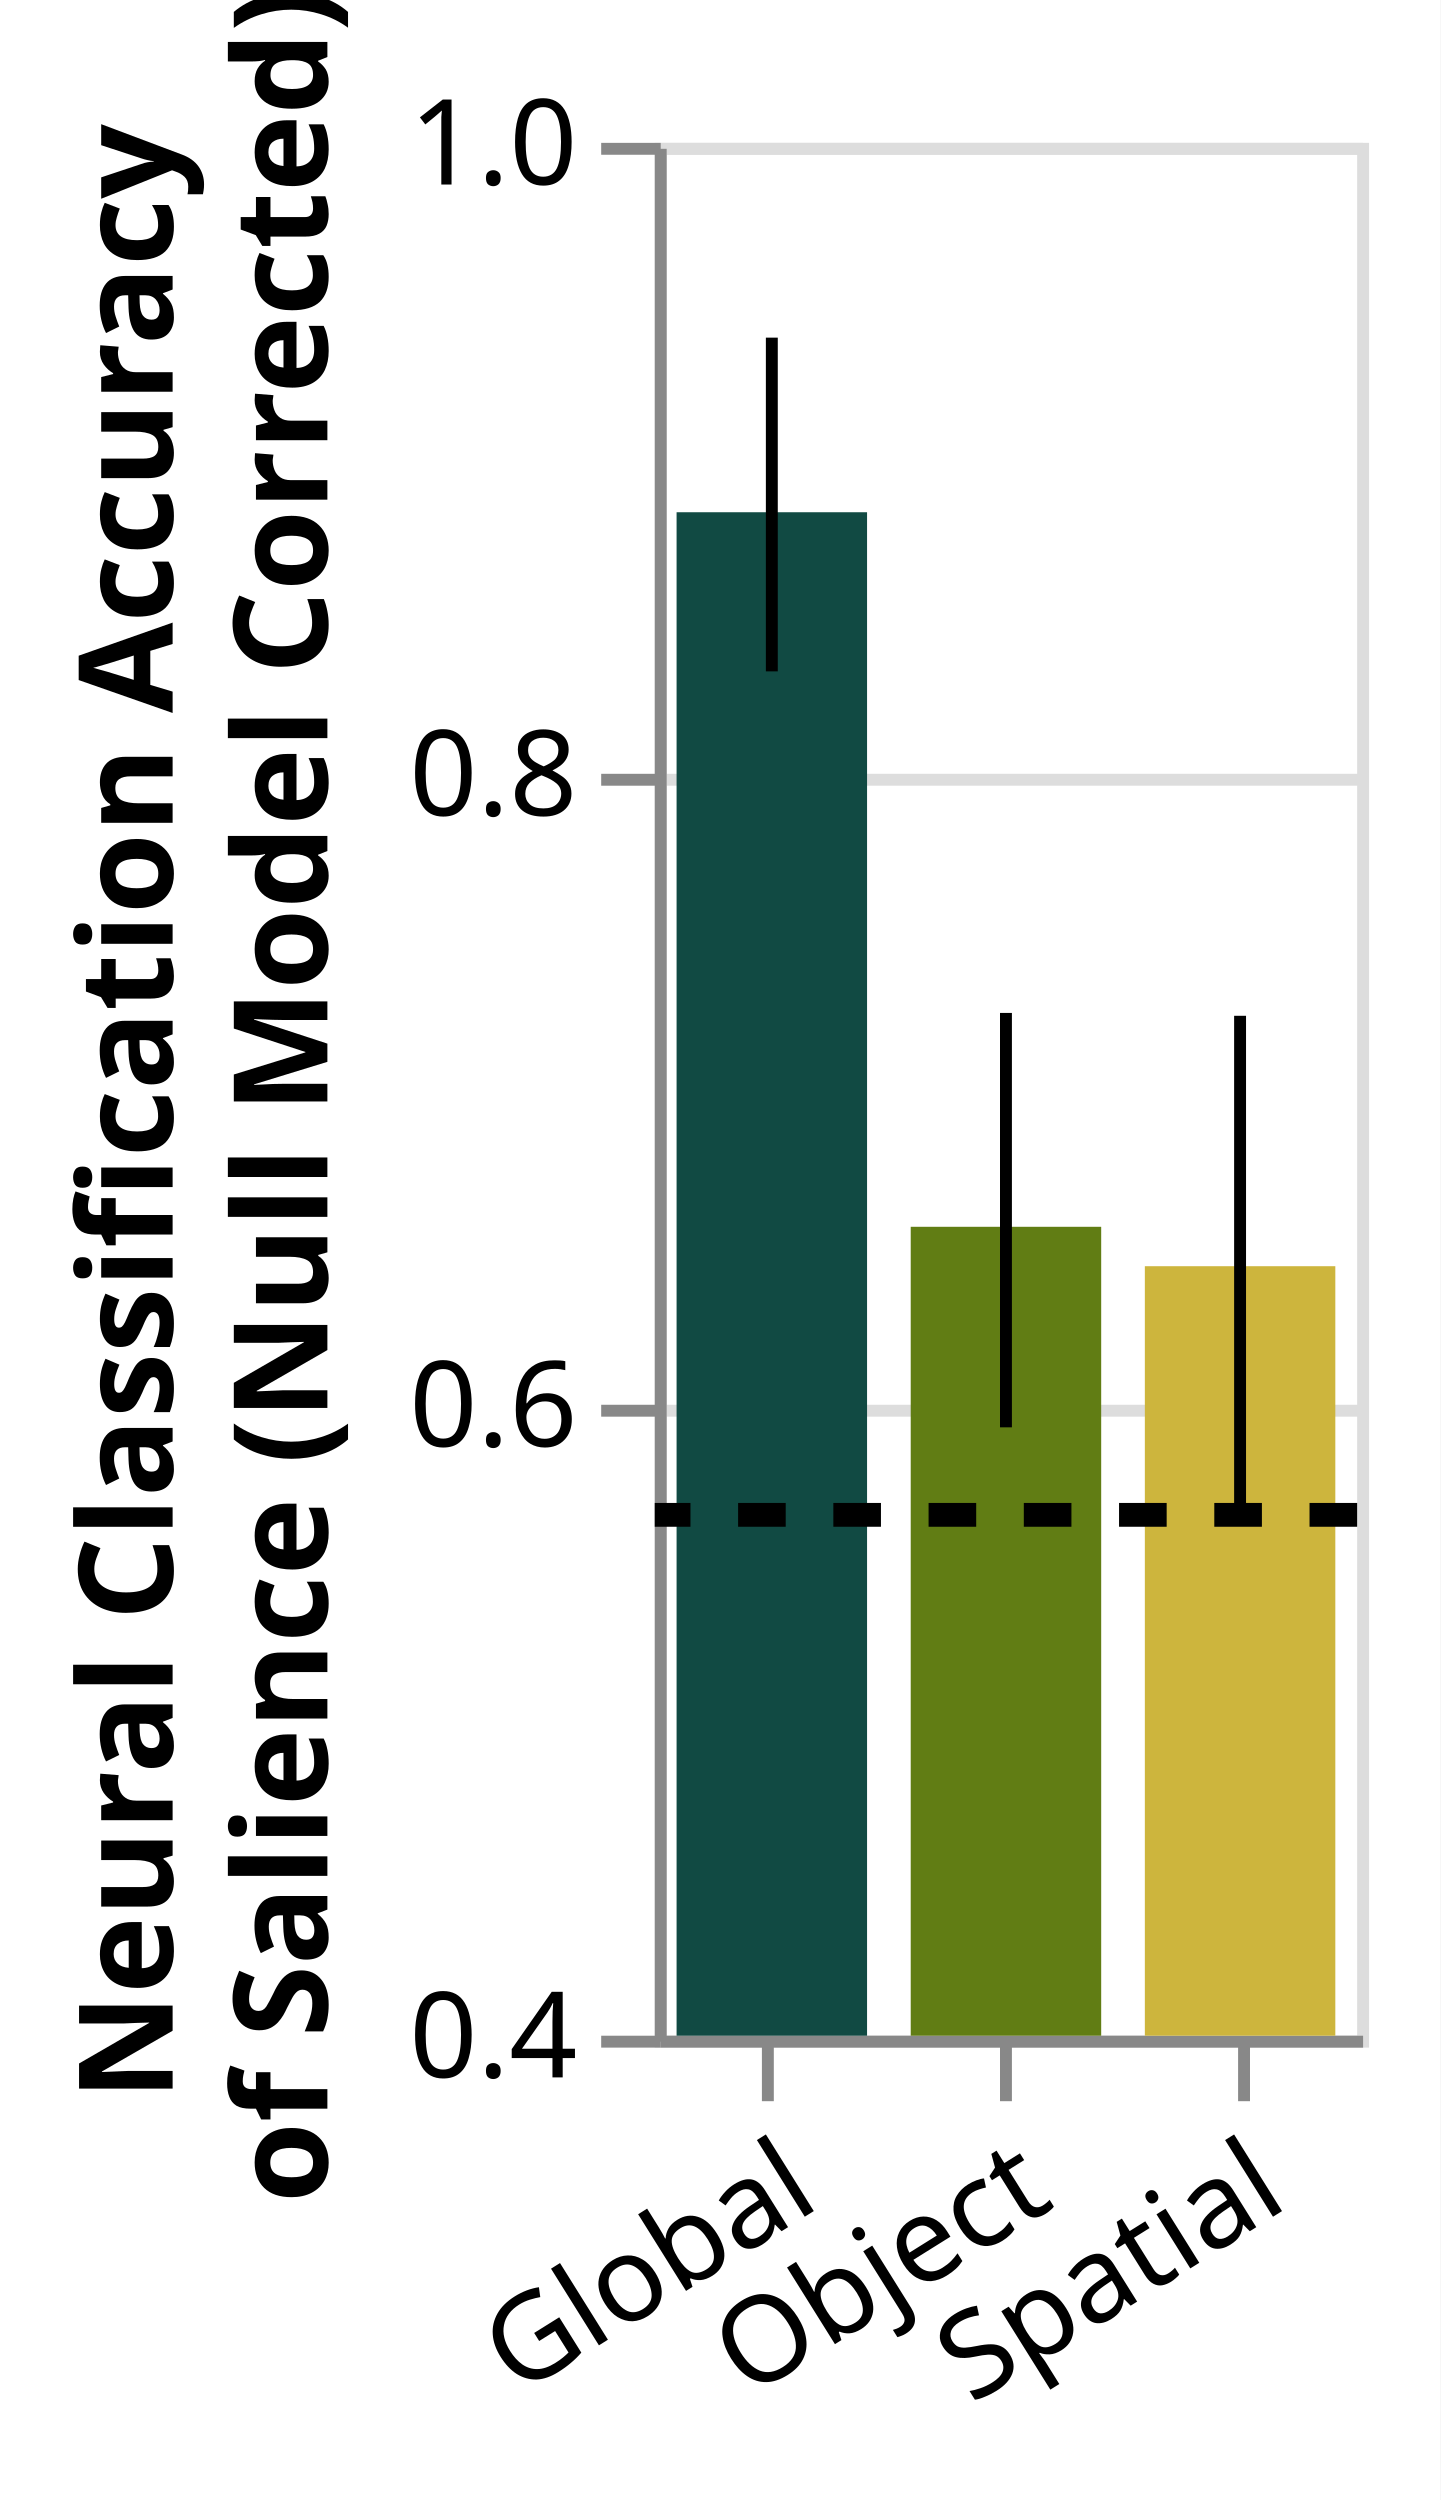
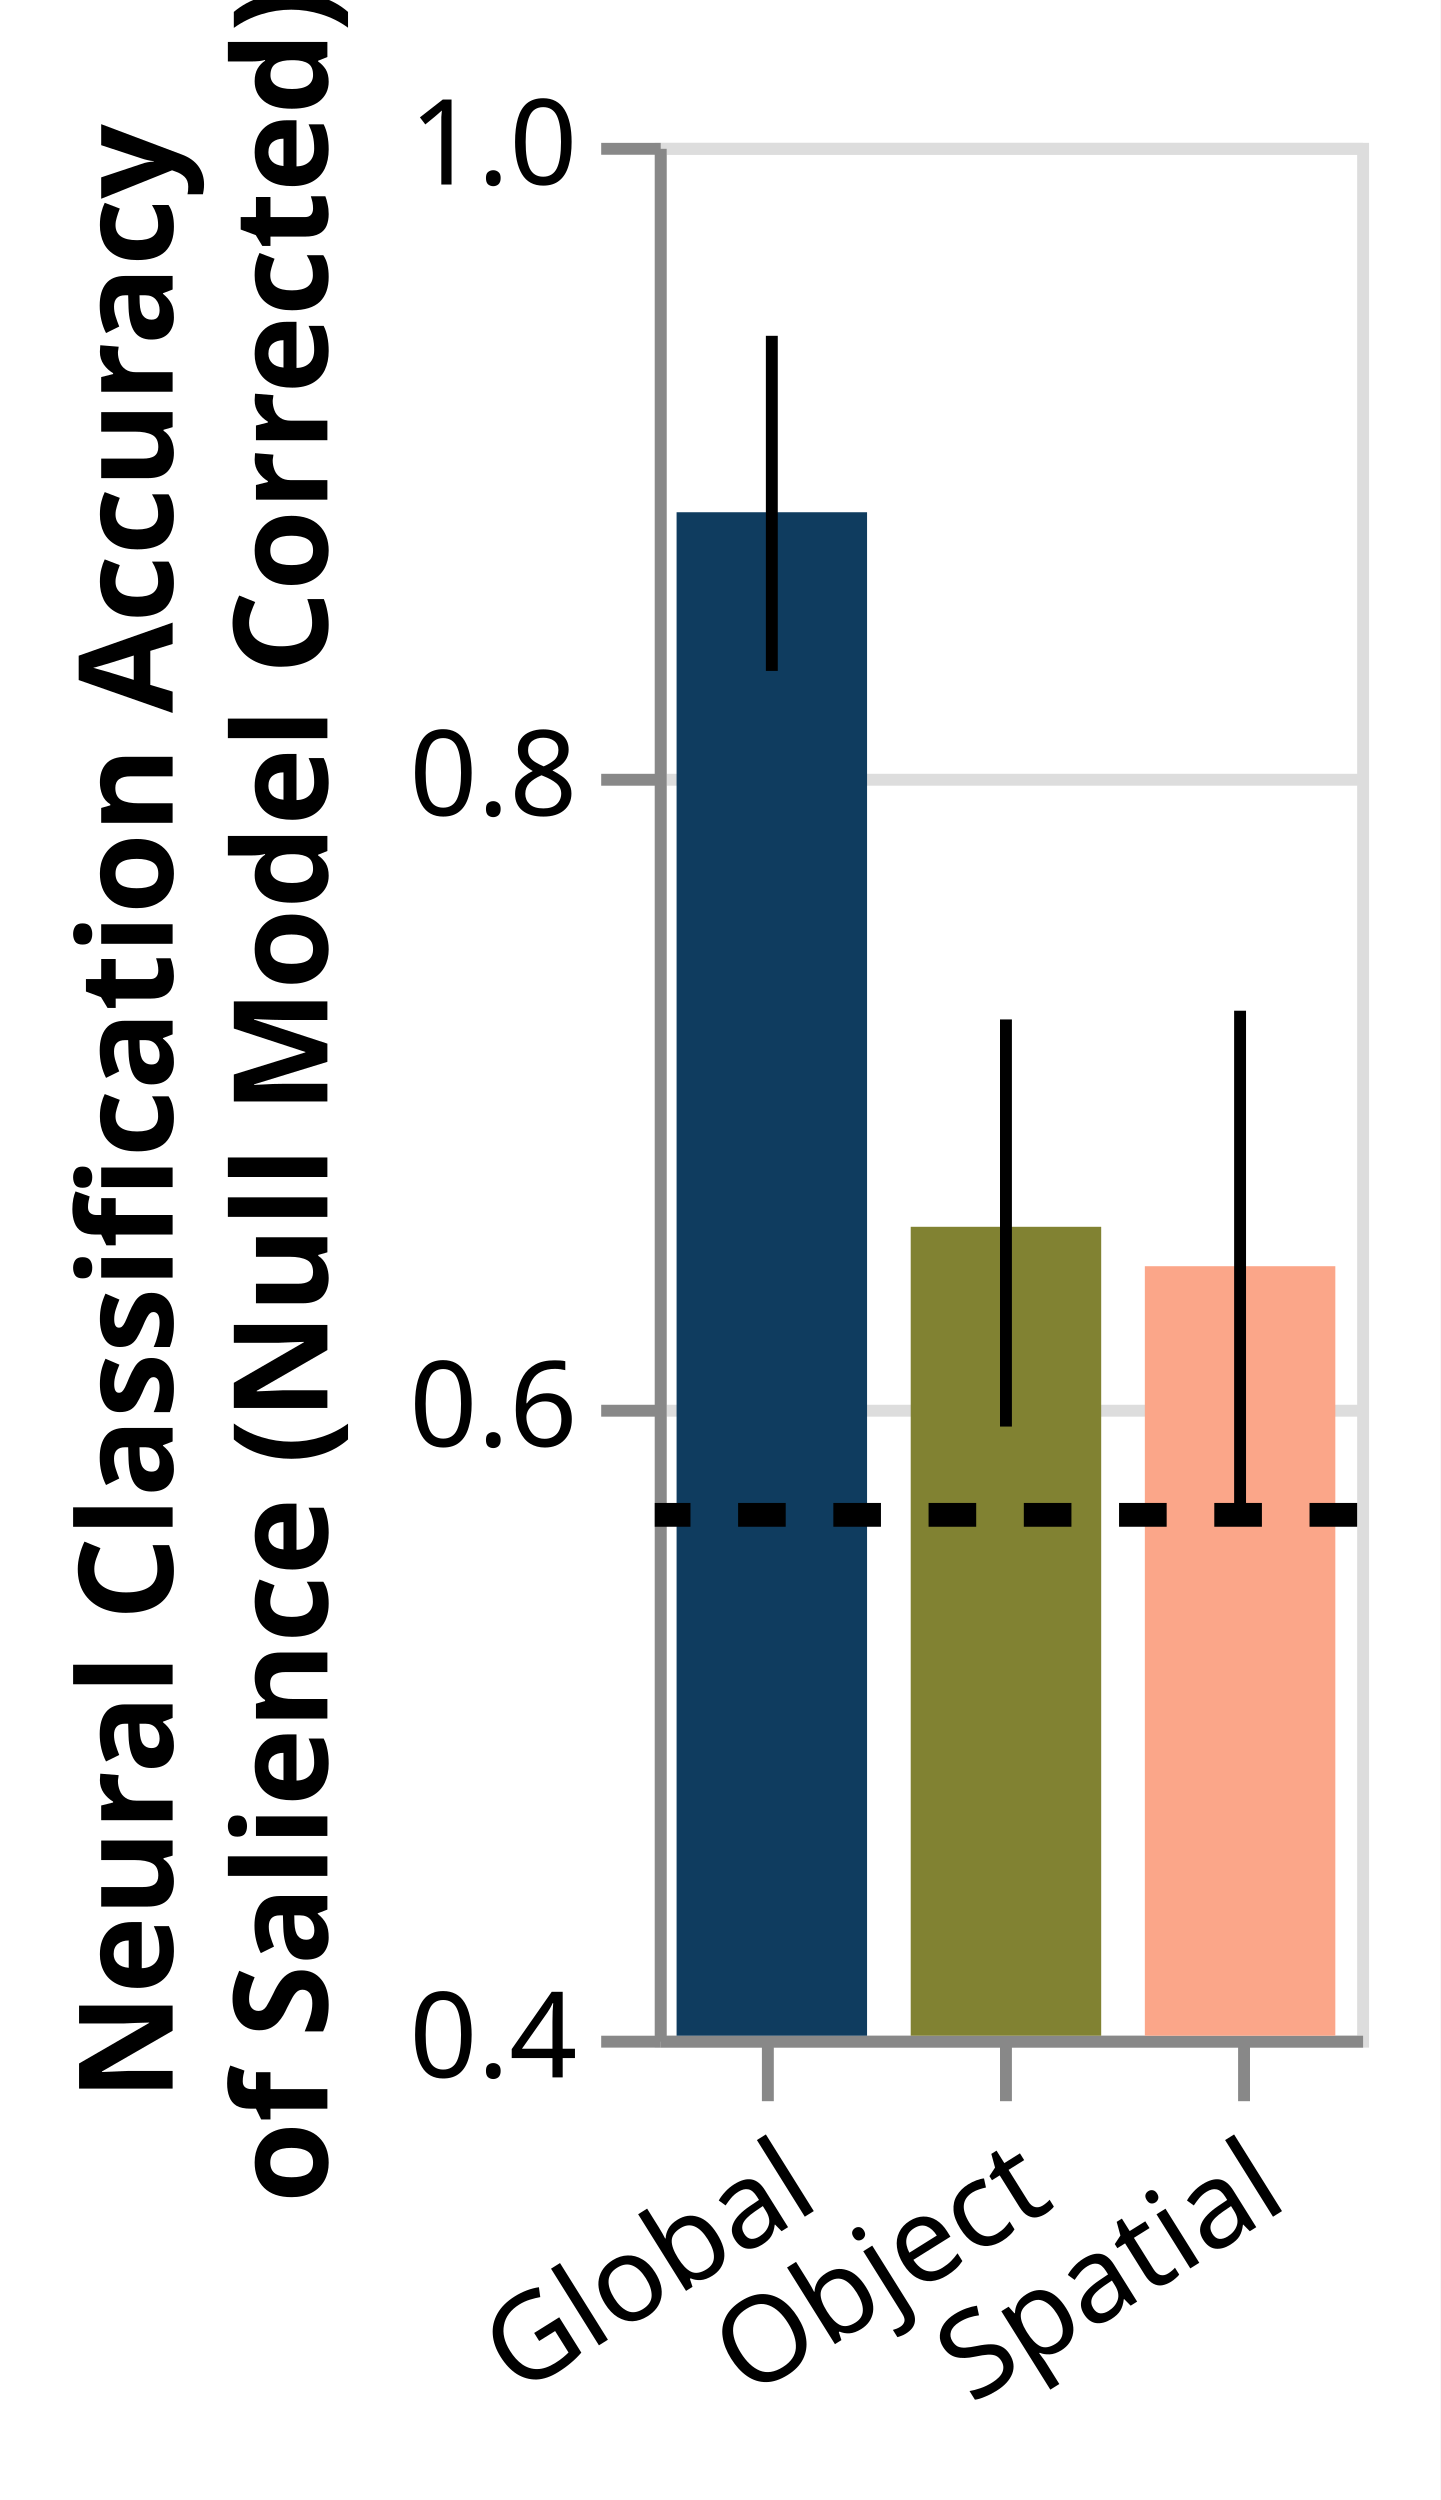
<svg xmlns="http://www.w3.org/2000/svg" class="marks" width="121" height="210" viewBox="0 0 121 210" version="1.1">
  <rect width="121" height="210" fill="white" />
  <g fill="none" stroke-miterlimit="10" transform="translate(55,12)">
    <g class="mark-group role-frame root" role="graphics-object" aria-roledescription="group mark container">
      <g transform="translate(0,0)">
        <path class="background" aria-hidden="true" d="M0.5,0.5h59v159h-59Z" stroke="#ddd" />
        <g>
          <g class="mark-group role-axis" aria-hidden="true">
            <g transform="translate(0.5,0.5)">
              <path class="background" aria-hidden="true" d="M0,0h0v0h0Z" pointer-events="none" />
              <g>
                <g class="mark-rule role-axis-grid" pointer-events="none">
                  <line transform="translate(0,159)" x2="59" y2="0" stroke="#ddd" stroke-width="1" opacity="1" />
                  <line transform="translate(0,106)" x2="59" y2="0" stroke="#ddd" stroke-width="1" opacity="1" />
                  <line transform="translate(0,53)" x2="59" y2="0" stroke="#ddd" stroke-width="1" opacity="1" />
                  <line transform="translate(0,0)" x2="59" y2="0" stroke="#ddd" stroke-width="1" opacity="1" />
                </g>
              </g>
              <path class="foreground" aria-hidden="true" d="" pointer-events="none" display="none" />
            </g>
          </g>
          <g class="mark-group role-axis" role="graphics-symbol" aria-roledescription="axis" aria-label="X-axis for a discrete scale with 3 values: global, object, spatial">
            <g transform="translate(0.5,159.5)">
              <path class="background" aria-hidden="true" d="M0,0h0v0h0Z" pointer-events="none" />
              <g>
                <g class="mark-rule role-axis-tick" pointer-events="none">
                  <line transform="translate(9,0)" x2="0" y2="5" stroke="#888" stroke-width="1" opacity="1" />
                  <line transform="translate(29,0)" x2="0" y2="5" stroke="#888" stroke-width="1" opacity="1" />
                  <line transform="translate(49,0)" x2="0" y2="5" stroke="#888" stroke-width="1" opacity="1" />
                </g>
                <g class="mark-text role-axis-label" pointer-events="none">
                  <text text-anchor="end" transform="translate(9.333333,7) rotate(328) translate(0,8)" font-family="sans-serif" font-size="10px" fill="#000" opacity="1">Global</text>
                  <text text-anchor="end" transform="translate(29,7) rotate(328) translate(0,8)" font-family="sans-serif" font-size="10px" fill="#000" opacity="1">Object</text>
                  <text text-anchor="end" transform="translate(48.66667,7) rotate(328) translate(0,8)" font-family="sans-serif" font-size="10px" fill="#000" opacity="1">Spatial</text>
                </g>
                <g class="mark-rule role-axis-domain" pointer-events="none">
                  <line transform="translate(0,0)" x2="59" y2="0" stroke="#888" stroke-width="1" opacity="1" />
                </g>
              </g>
              <path class="foreground" aria-hidden="true" d="" pointer-events="none" display="none" />
            </g>
          </g>
          <g class="mark-group role-axis" role="graphics-symbol" aria-roledescription="axis" aria-label="Y-axis titled 'Neural Classification Accuracy of Salience (Null Model Corrected)' for a linear scale with values from 0.4 to 1.0">
            <g transform="translate(0.5,0.5)">
              <path class="background" aria-hidden="true" d="M0,0h0v0h0Z" pointer-events="none" />
              <g>
                <g class="mark-rule role-axis-tick" pointer-events="none">
                  <line transform="translate(0,159)" x2="-5" y2="0" stroke="#888" stroke-width="1" opacity="1" />
                  <line transform="translate(0,106)" x2="-5" y2="0" stroke="#888" stroke-width="1" opacity="1" />
                  <line transform="translate(0,53)" x2="-5" y2="0" stroke="#888" stroke-width="1" opacity="1" />
                  <line transform="translate(0,0)" x2="-5" y2="0" stroke="#888" stroke-width="1" opacity="1" />
                </g>
                <g class="mark-text role-axis-label" pointer-events="none">
                  <text text-anchor="end" transform="translate(-7,162)" font-family="sans-serif" font-size="10px" fill="#000" opacity="1">0.4</text>
                  <text text-anchor="end" transform="translate(-7,109)" font-family="sans-serif" font-size="10px" fill="#000" opacity="1">0.6</text>
                  <text text-anchor="end" transform="translate(-7,56)" font-family="sans-serif" font-size="10px" fill="#000" opacity="1">0.8</text>
                  <text text-anchor="end" transform="translate(-7,3)" font-family="sans-serif" font-size="10px" fill="#000" opacity="1">1.0</text>
                </g>
                <g class="mark-rule role-axis-domain" pointer-events="none">
                  <line transform="translate(0,159)" x2="0" y2="-159" stroke="#888" stroke-width="1" opacity="1" />
                </g>
                <g class="mark-text role-axis-title" pointer-events="none">
                  <text text-anchor="middle" transform="translate(-39,79.5) rotate(-90) translate(0,-2)" font-family="sans-serif" font-size="11px" font-weight="bold" fill="#000" opacity="1">
                    <tspan>Neural Classification Accuracy</tspan>
                    <tspan x="0" dy="13">of Salience (Null Model Corrected)</tspan>
                  </text>
                </g>
              </g>
              <path class="foreground" aria-hidden="true" d="" pointer-events="none" display="none" />
            </g>
          </g>
          <g class="mark-rect role-mark layer_0_marks" role="graphics-object" aria-roledescription="rect mark container">
-             <path aria-label=": global; condition: global; Neural Classification Accuracy, of Salience (Null Model Corrected): 0.882911606112" role="graphics-symbol" aria-roledescription="bar" d="M1.833,31.028h16v127.972h-16Z" fill="#114A43" />
-             <path aria-label=": object; condition: object; Neural Classification Accuracy, of Salience (Null Model Corrected): 0.656409948815" role="graphics-symbol" aria-roledescription="bar" d="M21.5,91.051h16v67.949h-16Z" fill="#617D14" />
-             <path aria-label=": spatial; condition: spatial; Neural Classification Accuracy, of Salience (Null Model Corrected): 0.643920004121" role="graphics-symbol" aria-roledescription="bar" d="M41.167,94.361h16v64.639h-16Z" fill="#CDB53D" />
+             <path aria-label=": global; condition: global; Neural Classification Accuracy, of Salience (Null Model Corrected): 0.882911606112" role="graphics-symbol" aria-roledescription="bar" d="M1.833,31.028h16v127.972h-16Z" fill="#0F3C5F" />
+             <path aria-label=": object; condition: object; Neural Classification Accuracy, of Salience (Null Model Corrected): 0.656409948815" role="graphics-symbol" aria-roledescription="bar" d="M21.5,91.051h16v67.949h-16Z" fill="#818232" />
+             <path aria-label=": spatial; condition: spatial; Neural Classification Accuracy, of Salience (Null Model Corrected): 0.643920004121" role="graphics-symbol" aria-roledescription="bar" d="M41.167,94.361h16v64.639h-16Z" fill="#FBA689" />
          </g>
          <g class="mark-rule role-mark layer_1_marks" role="graphics-object" aria-roledescription="rule mark container">
-             <line aria-label=": global; upper_lower: 0.938259129299; upper: 0.938259129299; lower: 0.832472499164" role="graphics-symbol" aria-roledescription="errorbar" transform="translate(9.833333,44.39479)" x2="0" y2="-28.033" stroke="black" />
-             <line aria-label=": object; upper_lower: 0.7242037746; upper: 0.7242037746; lower: 0.592844870852" role="graphics-symbol" aria-roledescription="errorbar" transform="translate(29.5,107.8961)" x2="0" y2="-34.81" stroke="black" />
-             <line aria-label=": spatial; upper_lower: 0.723294422912; upper: 0.723294422912; lower: 0.565585470806" role="graphics-symbol" aria-roledescription="errorbar" transform="translate(49.16667,115.1199)" x2="0" y2="-41.793" stroke="black" />
+             <line aria-label=": global; upper_lower: 0.938836156302; upper: 0.938836156302; lower: 0.83261759837" role="graphics-symbol" aria-roledescription="errorbar" transform="translate(9.833333,44.35634)" x2="0" y2="-28.148" stroke="black" />
+             <line aria-label=": object; upper_lower: 0.722142447963; upper: 0.722142447963; lower: 0.5930885936" role="graphics-symbol" aria-roledescription="errorbar" transform="translate(29.5,107.8315)" x2="0" y2="-34.199" stroke="black" />
+             <line aria-label=": spatial; upper_lower: 0.724902184141; upper: 0.724902184141; lower: 0.567047065321" role="graphics-symbol" aria-roledescription="errorbar" transform="translate(49.16667,114.7325)" x2="0" y2="-41.832" stroke="black" />
          </g>
          <g class="mark-rule role-mark layer_2_layer_0_marks" role="graphics-symbol" aria-roledescription="rule mark container">
            <line transform="translate(59,115.2476)" x2="-59" y2="0" stroke="black" stroke-width="2" stroke-dasharray="4,4" />
          </g>
        </g>
        <path class="foreground" aria-hidden="true" d="" display="none" />
      </g>
    </g>
  </g>
</svg>
